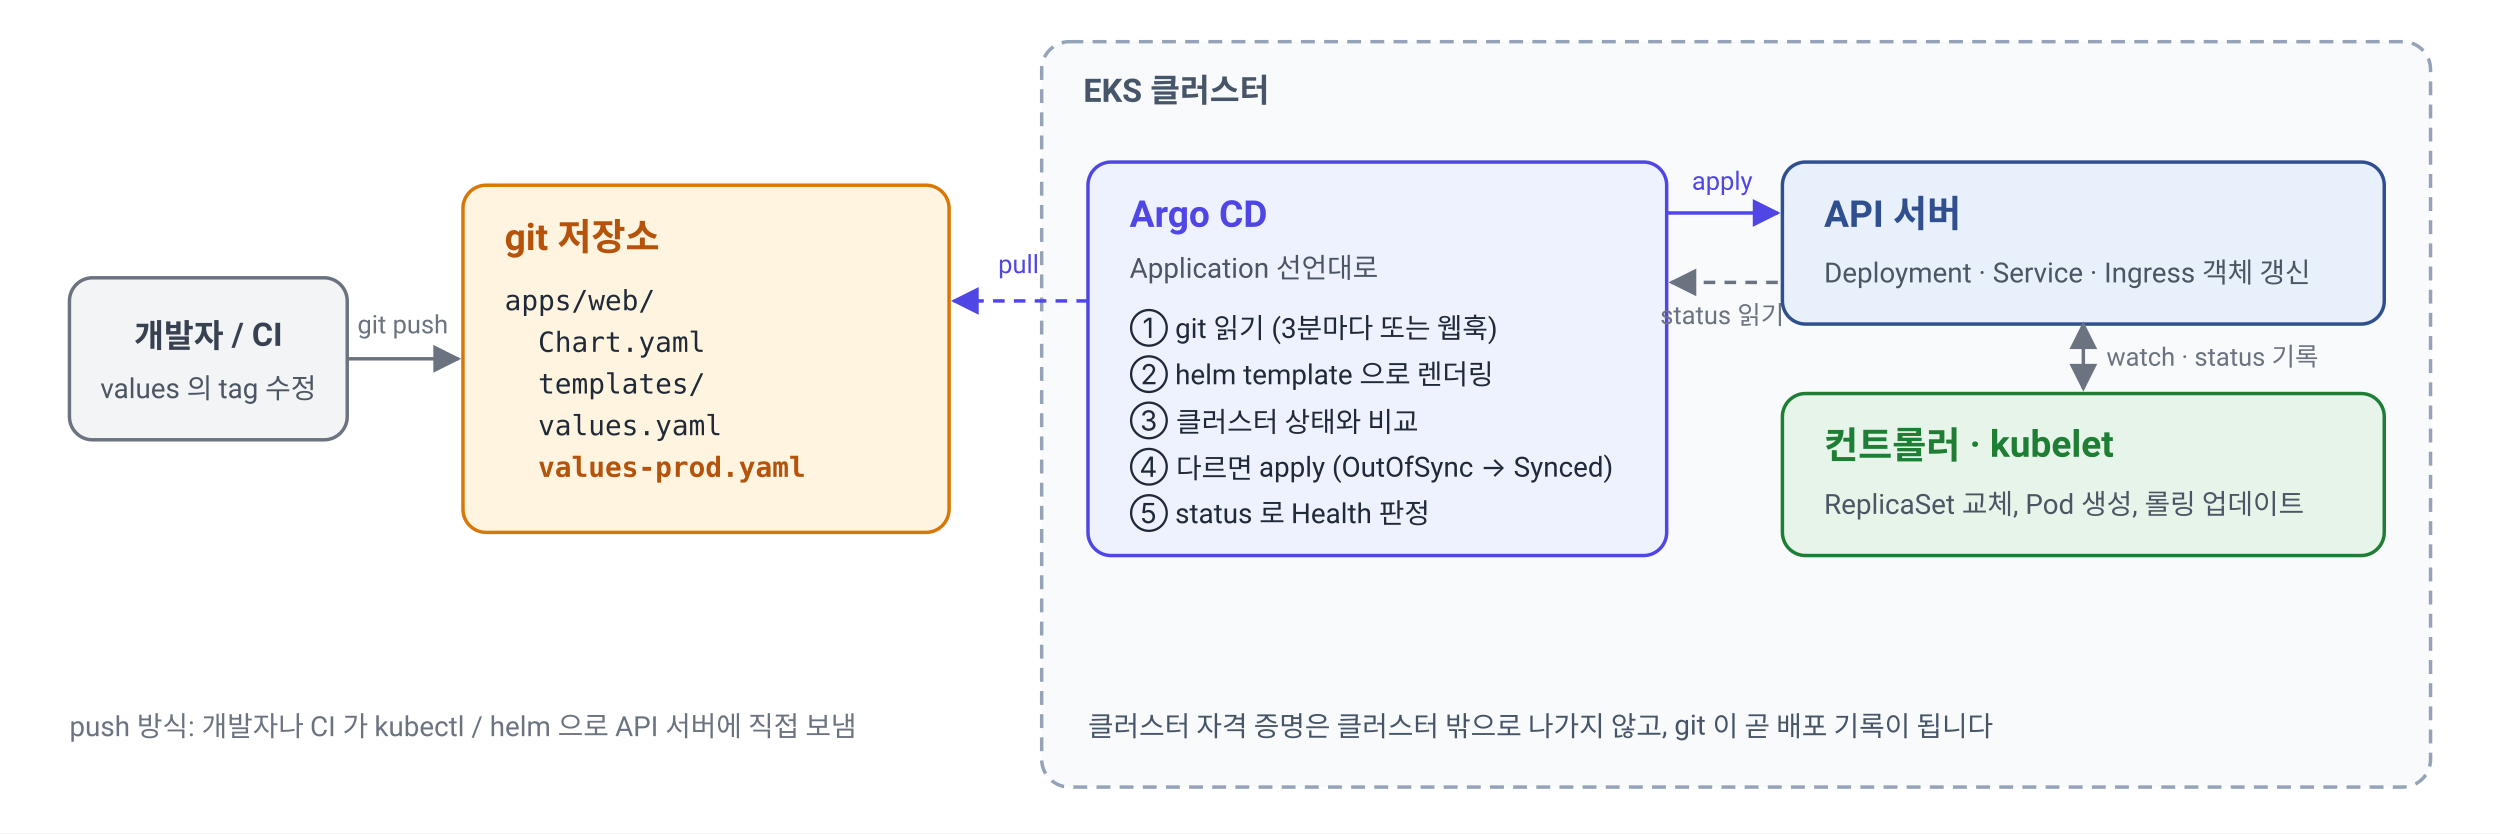
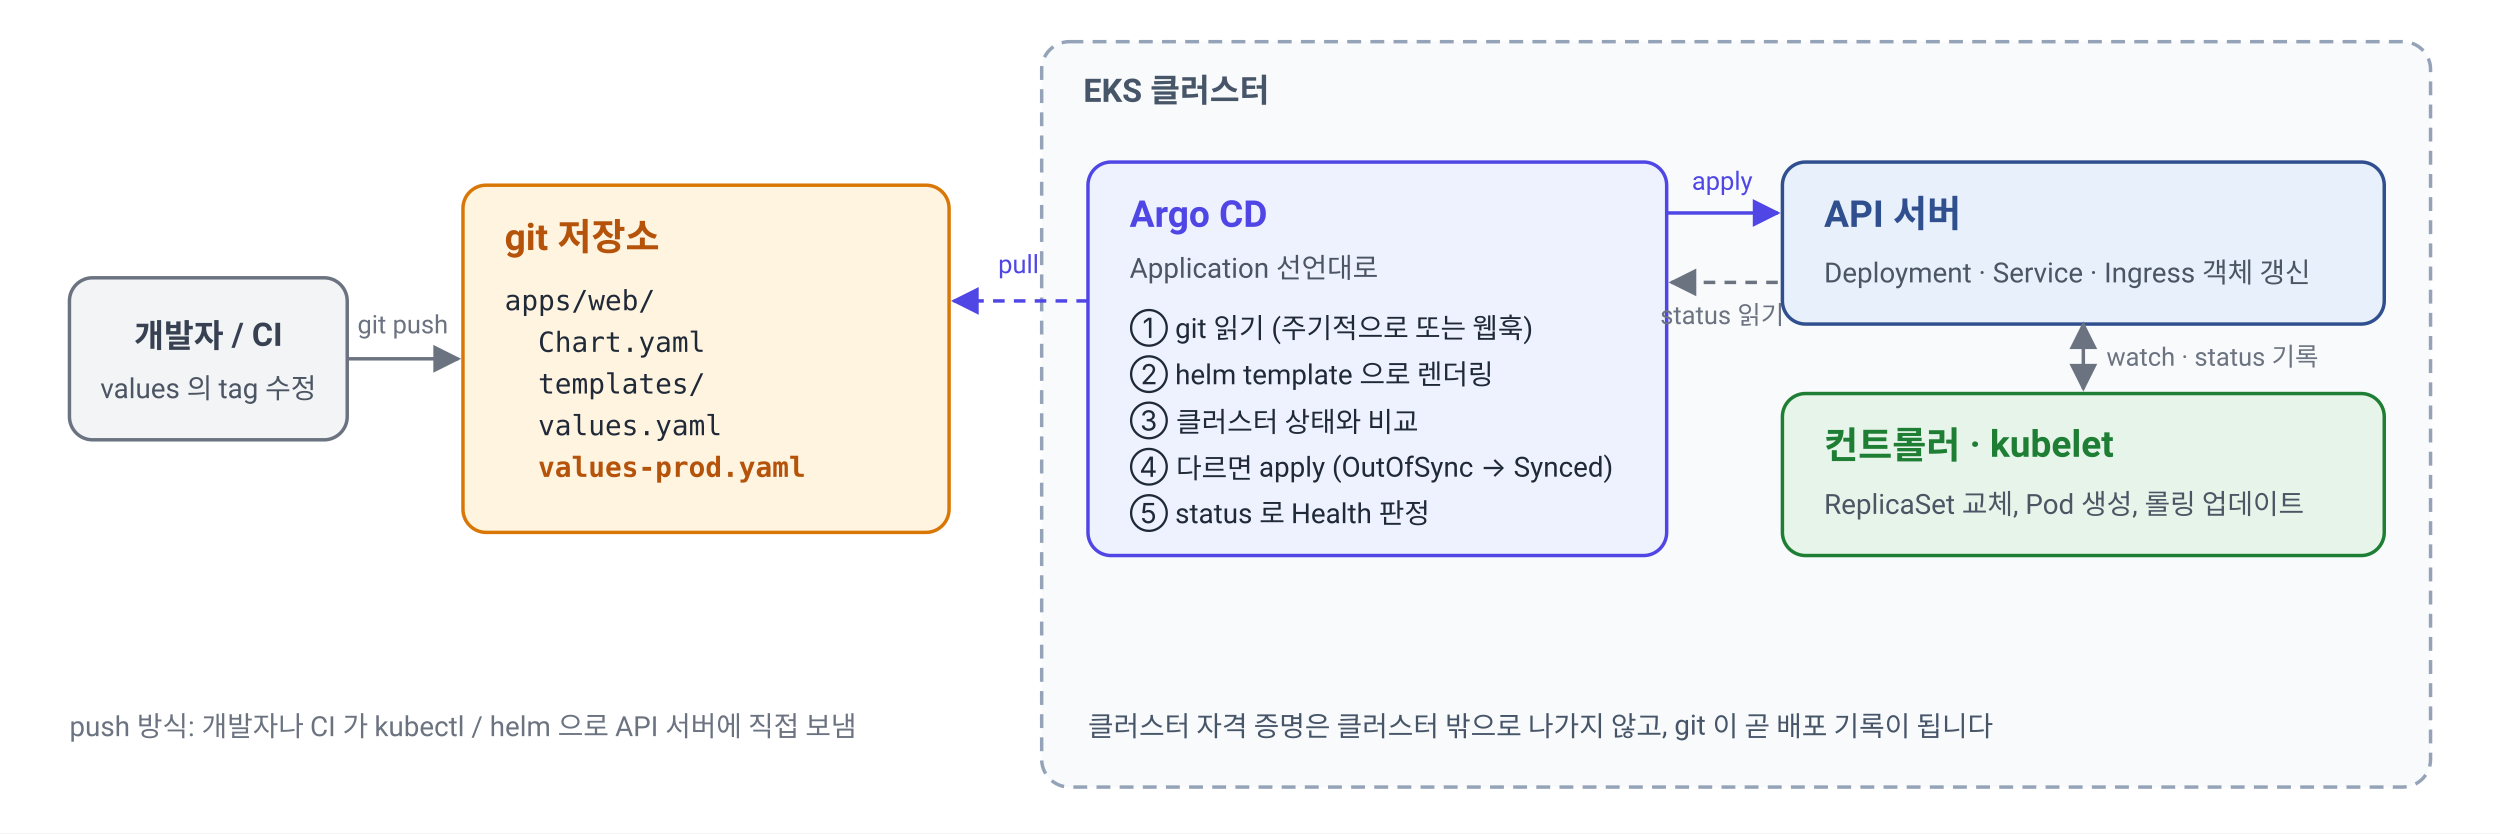
<svg xmlns="http://www.w3.org/2000/svg" width="1080" height="360" viewBox="0 0 1080 360" font-family="-apple-system, BlinkMacSystemFont, 'Apple SD Gothic Neo', 'Noto Sans KR', 'Segoe UI', Roboto, sans-serif" font-size="13" xml:space="preserve">
  <rect width="1080" height="360" fill="#ffffff" />
  <defs>
    <marker id="arrow" viewBox="0 0 10 10" refX="9" refY="5" markerWidth="8" markerHeight="8" orient="auto-start-reverse">
      <path d="M0,0 L10,5 L0,10 z" fill="#6b7280" />
    </marker>
    <marker id="arrow-indigo" viewBox="0 0 10 10" refX="9" refY="5" markerWidth="8" markerHeight="8" orient="auto-start-reverse">
      <path d="M0,0 L10,5 L0,10 z" fill="#4f46e5" />
    </marker>
  </defs>
  <rect x="30" y="120" width="120" height="70" rx="10" fill="#f3f4f6" stroke="#6b7280" stroke-width="1.5" />
  <text x="90" y="150" text-anchor="middle" font-size="14" font-weight="700" fill="#374151">개발자 / CI</text>
  <text x="90" y="172" text-anchor="middle" font-size="12" fill="#4b5563">values 의 tag 수정</text>
  <line x1="150" y1="155" x2="198" y2="155" stroke="#6b7280" stroke-width="1.5" marker-end="url(#arrow)" />
  <text x="174" y="144" text-anchor="middle" font-size="11" fill="#6b7280">git push</text>
  <rect x="200" y="80" width="210" height="150" rx="10" fill="#fff4e0" stroke="#d97706" stroke-width="1.5" />
  <text x="218" y="108" font-size="16" font-weight="700" fill="#b45309">git 저장소</text>
  <text x="218" y="134" font-family="Menlo, Consolas, monospace" font-size="12" fill="#1f2937">apps/web/</text>
  <text x="218" y="152" font-family="Menlo, Consolas, monospace" font-size="12" fill="#1f2937">  Chart.yaml</text>
  <text x="218" y="170" font-family="Menlo, Consolas, monospace" font-size="12" fill="#1f2937">  templates/</text>
  <text x="218" y="188" font-family="Menlo, Consolas, monospace" font-size="12" fill="#1f2937">  values.yaml</text>
  <text x="218" y="206" font-family="Menlo, Consolas, monospace" font-size="12" fill="#b45309" font-weight="700">  values-prod.yaml</text>
  <rect x="450" y="18" width="600" height="322" rx="12" fill="#f8fafc" stroke="#94a3b8" stroke-width="1.5" stroke-dasharray="6 4" />
  <text x="468" y="44" font-size="14" font-weight="700" fill="#475569">EKS 클러스터</text>
  <rect x="470" y="70" width="250" height="170" rx="10" fill="#eef2ff" stroke="#4f46e5" stroke-width="1.5" />
  <text x="488" y="98" font-size="16" font-weight="700" fill="#4f46e5">Argo CD</text>
  <text x="488" y="120" font-size="12" fill="#4b5563">Application 선언대로</text>
-   <text x="488" y="146" font-size="12" fill="#1f2937">① git 읽기 (3분마다 또는 웹훅)</text>
+   <text x="488" y="146" font-size="12" fill="#1f2937">① git 읽기 (주기적으로 또는 웹훅)</text>
  <text x="488" y="166" font-size="12" fill="#1f2937">② helm template 으로 렌더링</text>
  <text x="488" y="186" font-size="12" fill="#1f2937">③ 클러스터 상태와 비교</text>
  <text x="488" y="206" font-size="12" fill="#1f2937">④ 다르면 apply (OutOfSync → Synced)</text>
  <text x="488" y="226" font-size="12" fill="#1f2937">⑤ status 로 Health 판정</text>
  <path d="M470,130 L412,130" fill="none" stroke="#4f46e5" stroke-width="1.5" stroke-dasharray="5 4" marker-end="url(#arrow-indigo)" />
  <text x="440" y="118" text-anchor="middle" font-size="11" fill="#4f46e5">pull</text>
  <rect x="770" y="70" width="260" height="70" rx="10" fill="#e8f0fb" stroke="#2f4f8f" stroke-width="1.5" />
  <text x="788" y="98" font-size="16" font-weight="700" fill="#2f4f8f">API 서버</text>
  <text x="788" y="122" font-size="12" fill="#4b5563">Deployment · Service · Ingress 객체 갱신</text>
  <line x1="720" y1="92" x2="768" y2="92" stroke="#4f46e5" stroke-width="1.5" marker-end="url(#arrow-indigo)" />
  <text x="744" y="82" text-anchor="middle" font-size="11" fill="#4f46e5">apply</text>
  <line x1="768" y1="122" x2="722" y2="122" stroke="#6b7280" stroke-width="1.5" stroke-dasharray="5 4" marker-end="url(#arrow)" />
  <text x="744" y="140" text-anchor="middle" font-size="11" fill="#6b7280">status 읽기</text>
  <rect x="770" y="170" width="260" height="70" rx="10" fill="#e6f4ea" stroke="#1e7e34" stroke-width="1.5" />
  <text x="788" y="198" font-size="16" font-weight="700" fill="#1e7e34">컨트롤러 · kubelet</text>
  <text x="788" y="222" font-size="12" fill="#4b5563">ReplicaSet 교체, Pod 생성, 롤링 업데이트</text>
  <line x1="900" y1="140" x2="900" y2="168" stroke="#6b7280" stroke-width="1.5" marker-start="url(#arrow)" marker-end="url(#arrow)" />
  <text x="910" y="158" font-size="11" fill="#6b7280">watch · status 기록</text>
  <text x="470" y="318" font-size="12" fill="#475569">클러스터 자격 증명은 클러스터 밖으로 나가지 않고, git 이 곧 배포 기록이 됩니다</text>
  <text x="30" y="318" font-size="12" fill="#6b7280">push 방식: 개발자나 CI 가 kubectl / helm 으로 API 서버에 직접 보냄</text>
</svg>
